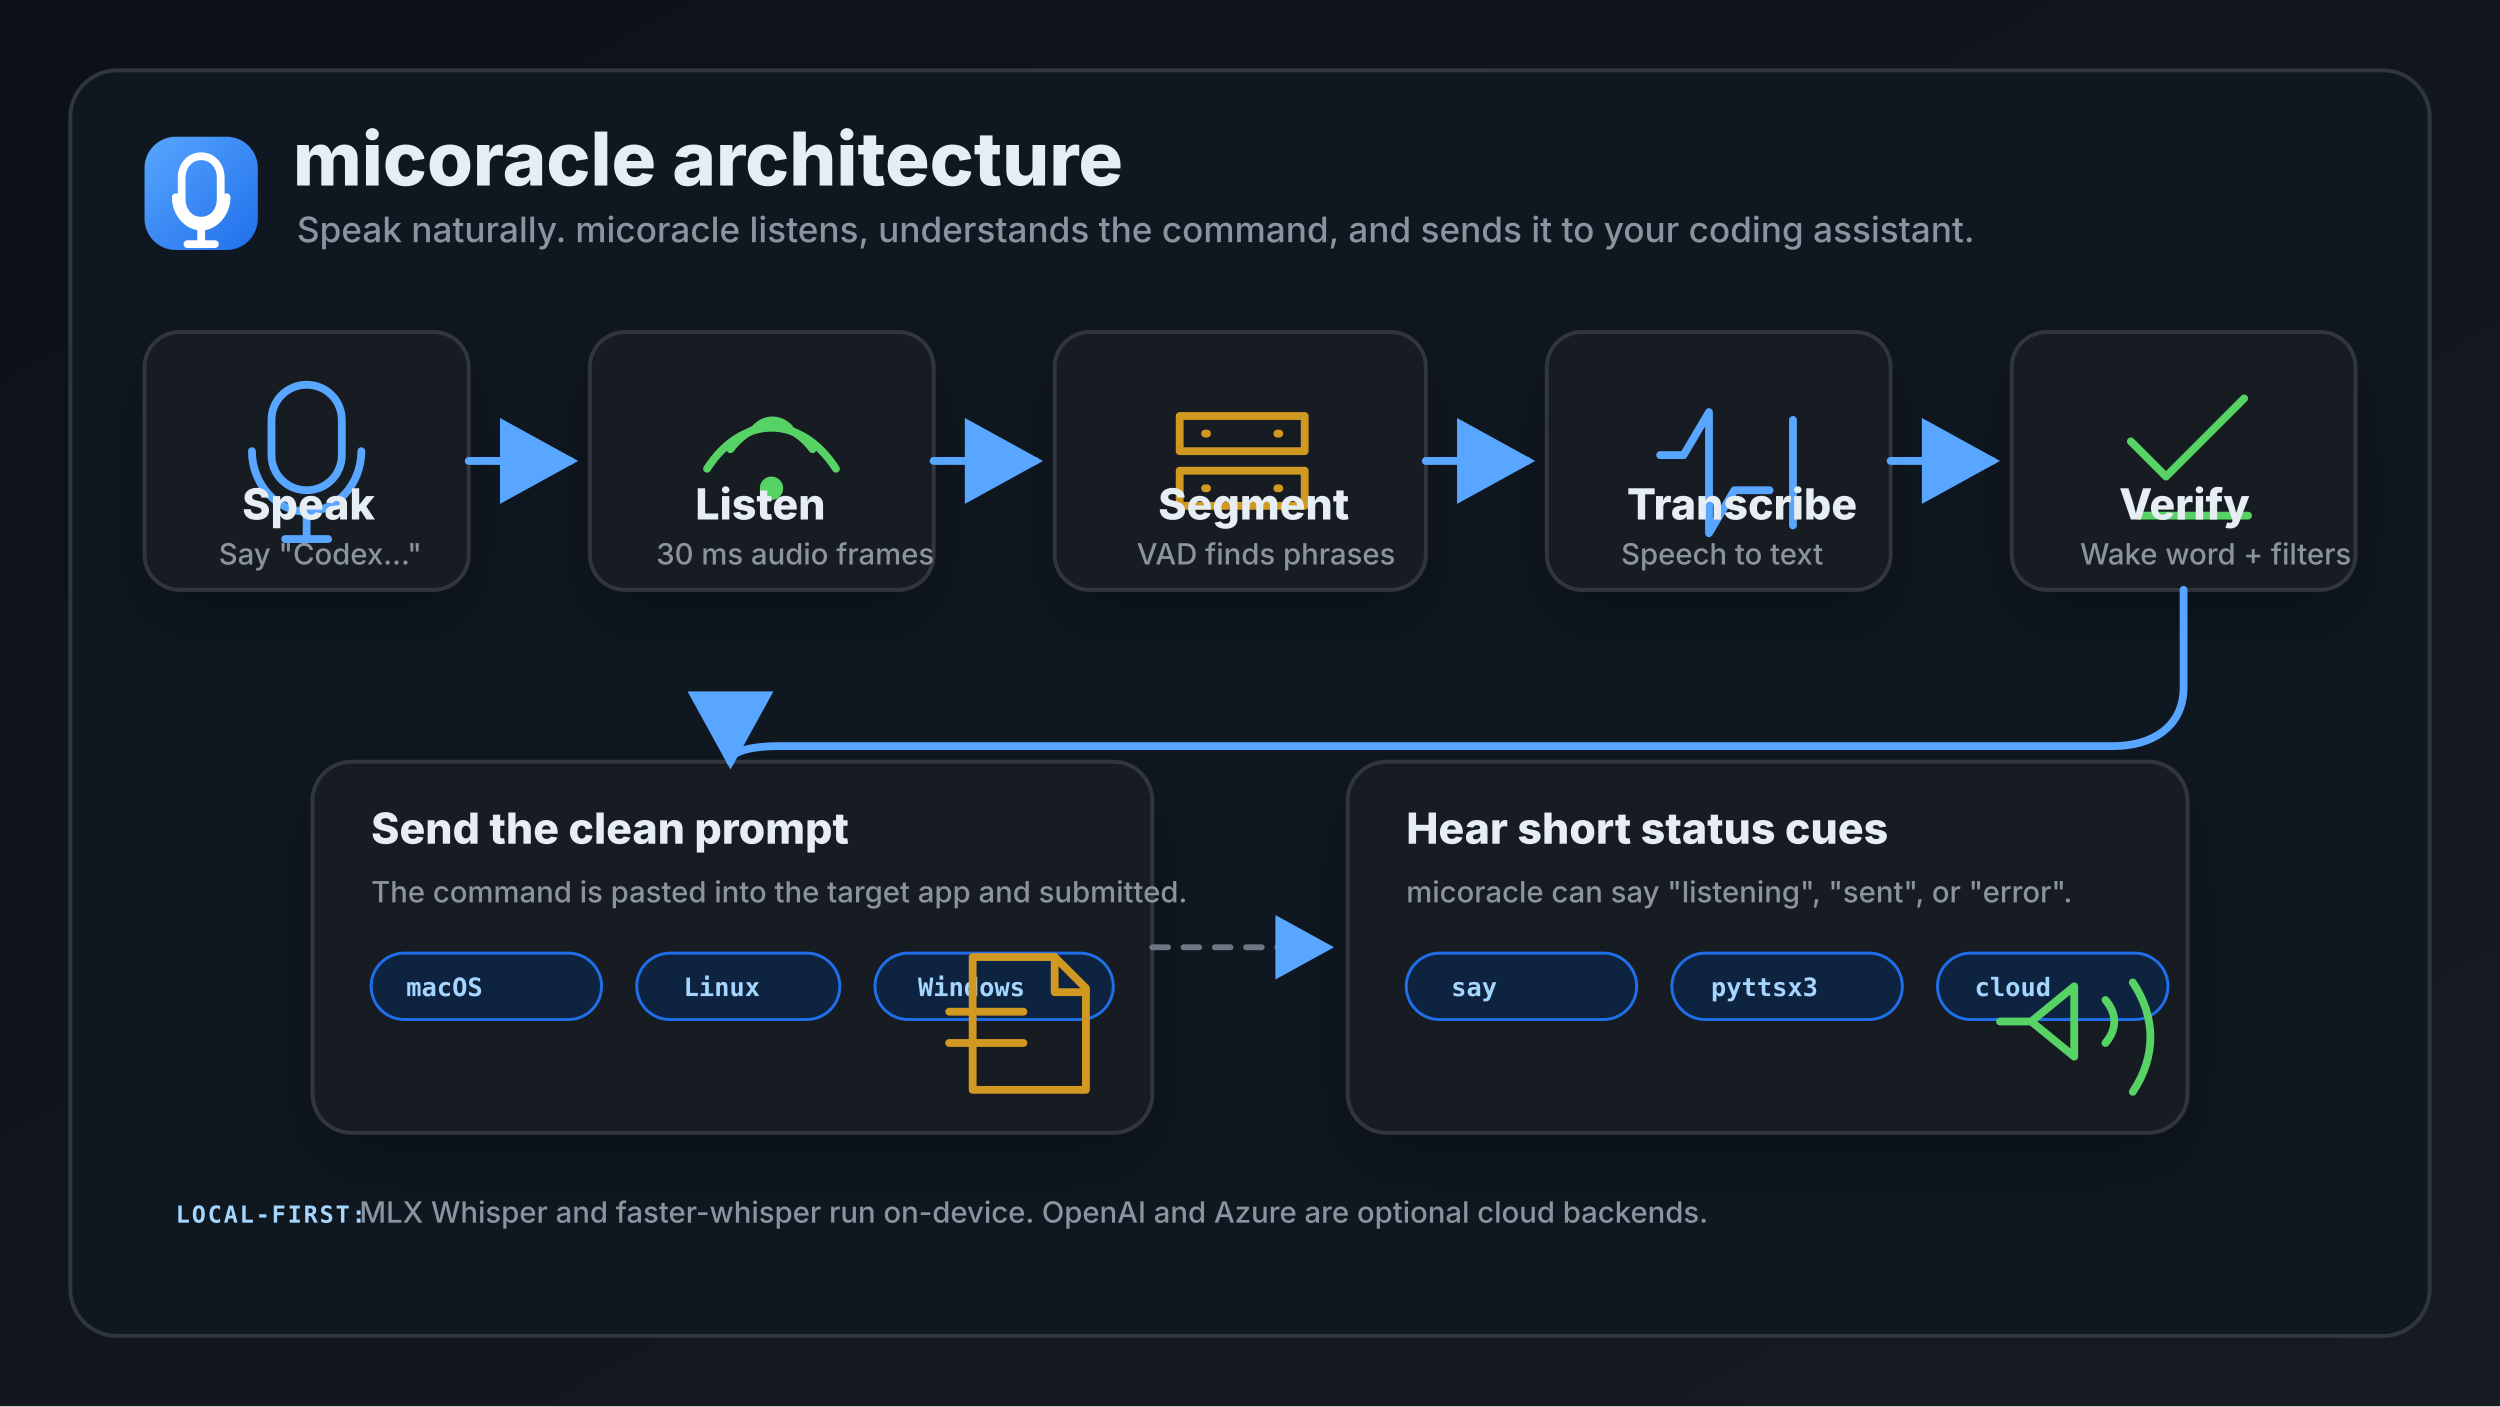
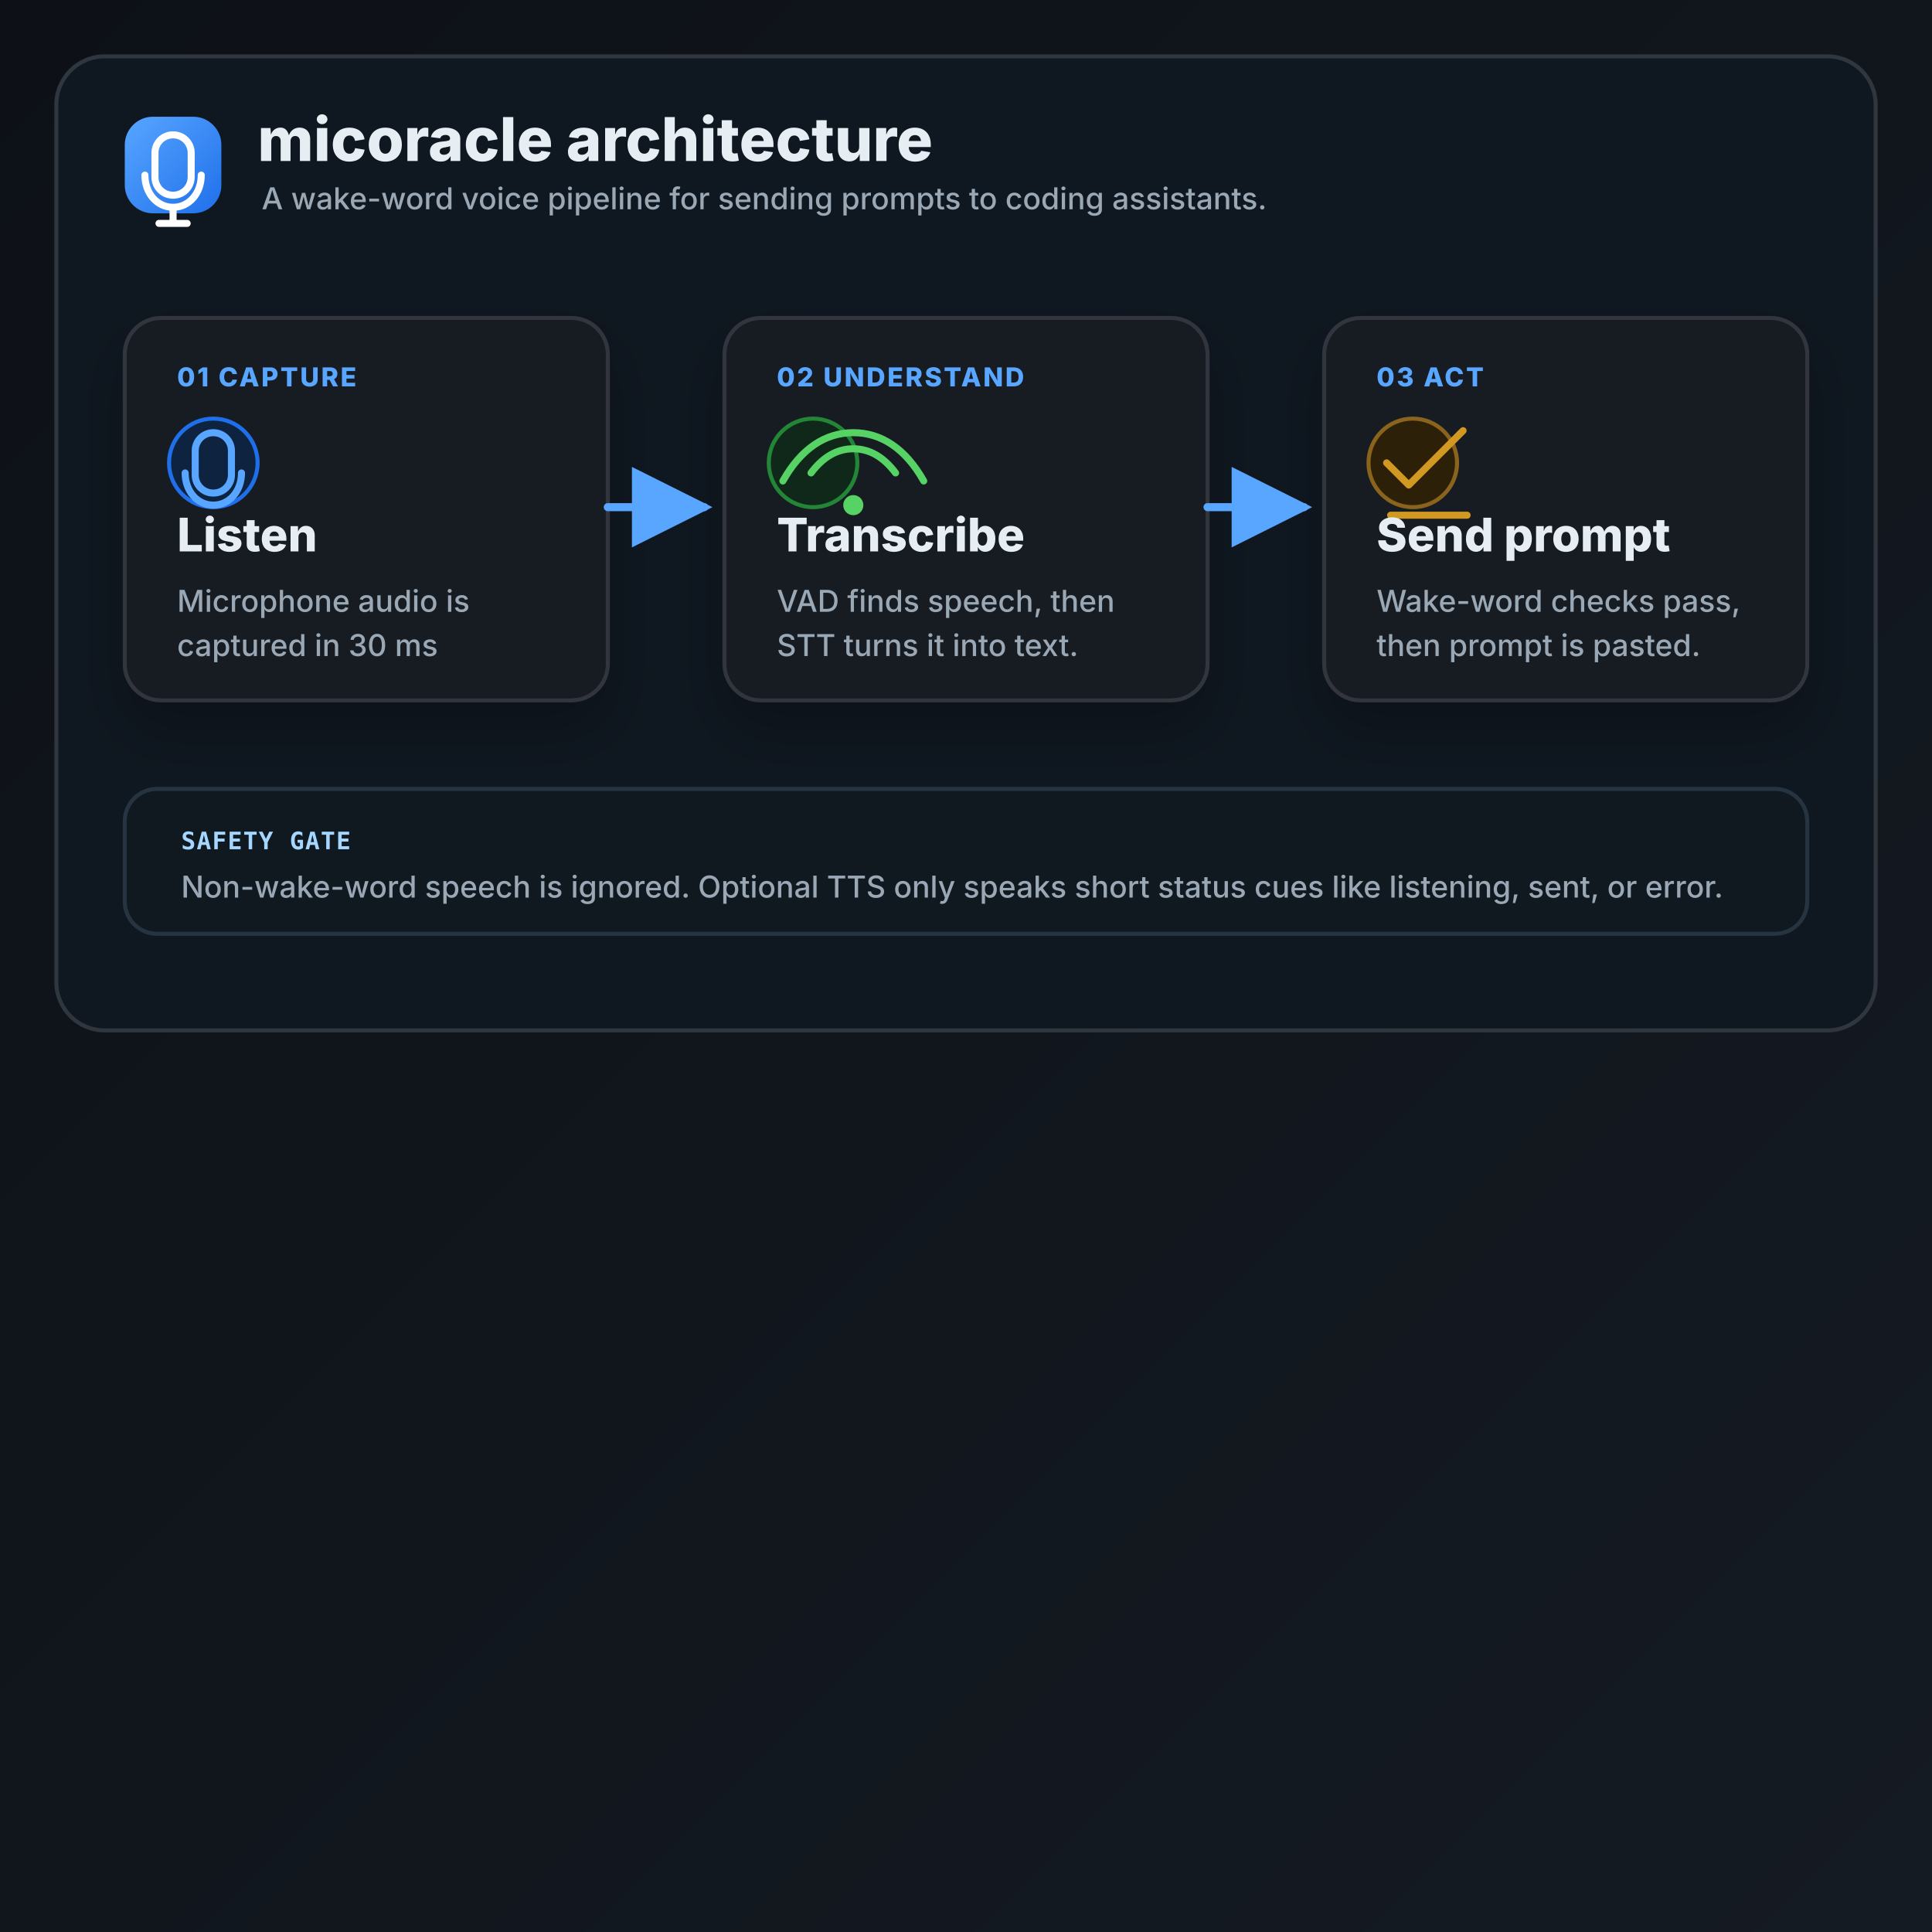
- <svg xmlns="http://www.w3.org/2000/svg" width="1280" height="720" viewBox="0 0 1280 720" role="img" aria-labelledby="title desc">
+ <svg xmlns="http://www.w3.org/2000/svg" width="960" height="960" viewBox="0 0 960 960" role="img" aria-labelledby="title desc">
  <defs>
    <linearGradient id="bg" x1="0" y1="0" x2="1" y2="1">
      <stop offset="0%" stop-color="#0d1117" />
-       <stop offset="100%" stop-color="#161b22" />
+       <stop offset="100%" stop-color="#151b23" />
    </linearGradient>
-     <linearGradient id="blue" x1="0" y1="0" x2="1" y2="1">
+     <linearGradient id="accent" x1="0" y1="0" x2="1" y2="1">
      <stop offset="0%" stop-color="#58a6ff" />
      <stop offset="100%" stop-color="#1f6feb" />
    </linearGradient>
-     <linearGradient id="green" x1="0" y1="0" x2="1" y2="1">
-       <stop offset="0%" stop-color="#56d364" />
-       <stop offset="100%" stop-color="#238636" />
-     </linearGradient>
    <filter id="shadow" x="-20%" y="-20%" width="140%" height="140%">
-       <feDropShadow dx="0" dy="16" stdDeviation="18" flood-color="#000000" flood-opacity="0.28" />
+       <feDropShadow dx="0" dy="14" stdDeviation="14" flood-color="#000" flood-opacity="0.22" />
    </filter>
-     <marker id="arrow" markerWidth="13" markerHeight="13" refX="10" refY="6.5" orient="auto" markerUnits="strokeWidth">
-       <path d="M1 1 L11 6.5 L1 12 Z" fill="#58a6ff" />
+     <marker id="arrow" markerWidth="12" markerHeight="12" refX="10" refY="6" orient="auto" markerUnits="strokeWidth">
+       <path d="M1 1 L11 6 L1 11 Z" fill="#58a6ff" />
    </marker>
    <style>
      .bg { fill: url(#bg); }
-       .panel { fill: #0f1720; stroke: #30363d; stroke-width: 2; }
+       .frame { fill: #0f1720; stroke: #30363d; stroke-width: 2; }
      .card { fill: #161b22; stroke: #30363d; stroke-width: 2; filter: url(#shadow); }
-       .soft { fill: #101820; stroke: #263442; stroke-width: 2; }
-       .title { font: 800 38px -apple-system, BlinkMacSystemFont, "Segoe UI", sans-serif; fill: #e6edf3; letter-spacing: 0; }
-       .subtitle { font: 500 18px -apple-system, BlinkMacSystemFont, "Segoe UI", sans-serif; fill: #8b949e; letter-spacing: 0; }
-       .label { font: 800 22px -apple-system, BlinkMacSystemFont, "Segoe UI", sans-serif; fill: #e6edf3; letter-spacing: 0; }
-       .body { font: 500 15px -apple-system, BlinkMacSystemFont, "Segoe UI", sans-serif; fill: #8b949e; letter-spacing: 0; }
-       .tiny { font: 700 12px ui-monospace, SFMono-Regular, Menlo, Monaco, Consolas, monospace; fill: #a5d6ff; letter-spacing: .08em; }
-       .wire { fill: none; stroke: #58a6ff; stroke-width: 4; stroke-linecap: round; stroke-linejoin: round; marker-end: url(#arrow); }
-       .wire-soft { fill: none; stroke: #6e7681; stroke-width: 3; stroke-linecap: round; stroke-dasharray: 8 8; marker-end: url(#arrow); }
-       .icon-line { fill: none; stroke: currentColor; stroke-width: 4; stroke-linecap: round; stroke-linejoin: round; }
+       .note { fill: #101820; stroke: #263442; stroke-width: 2; }
+       .title { font: 800 30px -apple-system, BlinkMacSystemFont, "Segoe UI", sans-serif; fill: #e6edf3; }
+       .subtitle { font: 500 15px -apple-system, BlinkMacSystemFont, "Segoe UI", sans-serif; fill: #9aa7b4; }
+       .step { font: 800 13px -apple-system, BlinkMacSystemFont, "Segoe UI", sans-serif; fill: #58a6ff; letter-spacing: 1px; }
+       .label { font: 800 23px -apple-system, BlinkMacSystemFont, "Segoe UI", sans-serif; fill: #e6edf3; }
+       .body { font: 500 15px -apple-system, BlinkMacSystemFont, "Segoe UI", sans-serif; fill: #9aa7b4; }
+       .mono { font: 700 12px ui-monospace, SFMono-Regular, Menlo, Monaco, Consolas, monospace; fill: #a5d6ff; letter-spacing: .04em; }
+       .wire { fill: none; stroke: #58a6ff; stroke-width: 4; stroke-linecap: round; marker-end: url(#arrow); }
+       .icon { fill: none; stroke: currentColor; stroke-width: 3.5; stroke-linecap: round; stroke-linejoin: round; }
      .blue { color: #58a6ff; }
      .green { color: #56d364; }
      .yellow { color: #d29922; }
-       .red { color: #ff7b72; }
-       .chip { fill: #0d2340; stroke: #1f6feb; stroke-width: 1.5; }
-       .chip-text { font: 700 13px ui-monospace, SFMono-Regular, Menlo, Monaco, Consolas, monospace; fill: #a5d6ff; }
    </style>
  </defs>
-   <rect class="bg" width="1280" height="720" />
-   <rect x="36" y="36" width="1208" height="648" rx="24" class="panel" />
-   <g transform="translate(74 70)">
-     <rect x="0" y="0" width="58" height="58" rx="16" fill="url(#blue)" />
-     <g transform="translate(16 10)" color="#ffffff">
-       <path class="icon-line" d="M13 0c-6 0-10 5-10 11v11c0 6 4 11 10 11s10-5 10-11V11C23 5 19 0 13 0Z" />
-       <path class="icon-line" d="M0 21c0 8 6 15 13 15s13-7 13-15M13 36v9M6 45h14" />
+   <rect class="bg" width="960" height="960" />
+   <rect class="frame" x="28" y="28" width="904" height="484" rx="24" />
+   <g transform="translate(62 58)">
+     <rect x="0" y="0" width="48" height="48" rx="14" fill="url(#accent)" />
+     <g transform="translate(15 9)" color="#fff">
+       <path class="icon" d="M9 0c-5 0-9 4-9 9v12c0 5 4 9 9 9s9-4 9-9V9c0-5-4-9-9-9Z" />
+       <path class="icon" d="M-5 20c0 9 6 16 14 16s14-7 14-16M9 36v8M2 44h14" />
    </g>
-     <text x="76" y="25" class="title">micoracle architecture</text>
-     <text x="78" y="54" class="subtitle">Speak naturally. micoracle listens, understands the command, and sends it to your coding assistant.</text>
+     <text class="title" x="66" y="22">micoracle architecture</text>
+     <text class="subtitle" x="68" y="46">A wake-word voice pipeline for sending prompts to coding assistants.</text>
  </g>
-   <g transform="translate(74 170)">
-     <rect x="0" y="0" width="166" height="132" rx="18" class="card" />
-     <g class="blue" transform="translate(55 23)">
-       <path class="icon-line" d="M28 4c-10 0-18 8-18 18v18c0 10 8 18 18 18s18-8 18-18V22C46 12 38 4 28 4Z" />
-       <path class="icon-line" d="M0 38c0 17 13 31 28 31s28-14 28-31M28 69v14M17 83h22" />
+   <g transform="translate(62 158)">
+     <rect class="card" x="0" y="0" width="240" height="190" rx="18" />
+     <text class="step" x="26" y="34">01 CAPTURE</text>
+     <circle cx="44" cy="72" r="22" fill="#0d2340" stroke="#1f6feb" stroke-width="2" />
+     <g class="blue" transform="translate(35 57)">
+       <path class="icon" d="M9 0c-5 0-9 4-9 9v12c0 5 4 9 9 9s9-4 9-9V9c0-5-4-9-9-9Z" />
+       <path class="icon" d="M-5 20c0 9 6 16 14 16s14-7 14-16" />
    </g>
-     <text x="50" y="96" class="label">Speak</text>
-     <text x="38" y="119" class="body">Say "Codex..."</text>
+     <text class="label" x="26" y="116">Listen</text>
+     <text class="body" x="26" y="146">Microphone audio is</text>
+     <text class="body" x="26" y="168">captured in 30 ms</text>
  </g>
-   <g transform="translate(302 170)">
-     <rect x="0" y="0" width="176" height="132" rx="18" class="card" />
-     <g class="green" transform="translate(54 26)">
-       <path class="icon-line" d="M6 44c18-28 48-28 66 0" />
-       <path class="icon-line" d="M18 34c12-16 30-16 42 0" />
-       <path class="icon-line" d="M31 23c5-5 12-5 17 0" />
-       <circle cx="39" cy="54" r="6" fill="currentColor" />
+   <g transform="translate(360 158)">
+     <rect class="card" x="0" y="0" width="240" height="190" rx="18" />
+     <text class="step" x="26" y="34">02 UNDERSTAND</text>
+     <circle cx="44" cy="72" r="22" fill="#10281a" stroke="#238636" stroke-width="2" />
+     <g class="green" transform="translate(29 59)">
+       <path class="icon" d="M0 22c9-16 21-24 35-24s26 8 35 24" />
+       <path class="icon" d="M14 18c6-8 13-12 21-12s15 4 21 12" />
+       <circle cx="35" cy="34" r="5" fill="currentColor" />
    </g>
-     <text x="54" y="96" class="label">Listen</text>
-     <text x="34" y="119" class="body">30 ms audio frames</text>
+     <text class="label" x="26" y="116">Transcribe</text>
+     <text class="body" x="26" y="146">VAD finds speech, then</text>
+     <text class="body" x="26" y="168">STT turns it into text.</text>
  </g>
-   <g transform="translate(540 170)">
-     <rect x="0" y="0" width="190" height="132" rx="18" class="card" />
-     <g class="yellow" transform="translate(56 25)">
-       <path class="icon-line" d="M8 18h64v18H8zM8 46h64v18H8z" />
-       <path class="icon-line" d="M21 27h1M21 55h1M58 27h1M58 55h1" />
+   <g transform="translate(658 158)">
+     <rect class="card" x="0" y="0" width="240" height="190" rx="18" />
+     <text class="step" x="26" y="34">03 ACT</text>
+     <circle cx="44" cy="72" r="22" fill="#2d2008" stroke="#8a641c" stroke-width="2" />
+     <g class="yellow" transform="translate(31 56)">
+       <path class="icon" d="M0 16l11 11 27-27" />
+       <path class="icon" d="M2 42h38" />
    </g>
-     <text x="53" y="96" class="label">Segment</text>
-     <text x="42" y="119" class="body">VAD finds phrases</text>
+     <text class="label" x="26" y="116">Send prompt</text>
+     <text class="body" x="26" y="146">Wake-word checks pass,</text>
+     <text class="body" x="26" y="168">then prompt is pasted.</text>
  </g>
-   <g transform="translate(792 170)">
-     <rect x="0" y="0" width="176" height="132" rx="18" class="card" />
-     <g class="blue" transform="translate(52 27)">
-       <path class="icon-line" d="M6 36h12l13-22v62l13-22h18" />
-       <path class="icon-line" d="M74 18v54" />
-     </g>
-     <text x="41" y="96" class="label">Transcribe</text>
-     <text x="38" y="119" class="body">Speech to text</text>
-   </g>
-   <g transform="translate(1030 170)">
-     <rect x="0" y="0" width="176" height="132" rx="18" class="card" />
-     <g class="green" transform="translate(57 30)">
-       <path class="icon-line" d="M4 26l18 18L62 4" />
-       <path class="icon-line" d="M8 64h56" />
-     </g>
-     <text x="55" y="96" class="label">Verify</text>
-     <text x="35" y="119" class="body">Wake word + filters</text>
-   </g>
-   <path class="wire" d="M240 236H292" />
-   <path class="wire" d="M478 236H530" />
-   <path class="wire" d="M730 236H782" />
-   <path class="wire" d="M968 236H1020" />
-   <g transform="translate(160 390)">
-     <rect x="0" y="0" width="430" height="190" rx="20" class="card" />
-     <text x="30" y="42" class="label">Send the clean prompt</text>
-     <text x="30" y="72" class="body">The command is pasted into the target app and submitted.</text>
-     <g transform="translate(30 98)">
-       <rect x="0" y="0" width="118" height="34" rx="17" class="chip" />
-       <text x="18" y="22" class="chip-text">macOS</text>
-       <rect x="136" y="0" width="104" height="34" rx="17" class="chip" />
-       <text x="160" y="22" class="chip-text">Linux</text>
-       <rect x="258" y="0" width="122" height="34" rx="17" class="chip" />
-       <text x="280" y="22" class="chip-text">Windows</text>
-     </g>
-     <g class="yellow" transform="translate(322 96)">
-       <path class="icon-line" d="M16 4h42l16 16v52H16z" />
-       <path class="icon-line" d="M58 4v18h16M4 32h38M4 48h38" />
-     </g>
-   </g>
-   <g transform="translate(690 390)">
-     <rect x="0" y="0" width="430" height="190" rx="20" class="card" />
-     <text x="30" y="42" class="label">Hear short status cues</text>
-     <text x="30" y="72" class="body">micoracle can say "listening", "sent", or "error".</text>
-     <g transform="translate(30 98)">
-       <rect x="0" y="0" width="118" height="34" rx="17" class="chip" />
-       <text x="23" y="22" class="chip-text">say</text>
-       <rect x="136" y="0" width="118" height="34" rx="17" class="chip" />
-       <text x="156" y="22" class="chip-text">pyttsx3</text>
-       <rect x="272" y="0" width="118" height="34" rx="17" class="chip" />
-       <text x="291" y="22" class="chip-text">cloud</text>
-     </g>
-     <g class="green" transform="translate(326 95)">
-       <path class="icon-line" d="M8 38h16l22 18V20L24 38H8z" />
-       <path class="icon-line" d="M62 27c6 7 6 15 0 22M76 18c12 18 12 38 0 56" />
-     </g>
-   </g>
-   <path class="wire" d="M1118 302V352C1118 372 1102 382 1082 382H400C380 382 374 386 374 390" />
-   <path class="wire-soft" d="M590 485H680" />
-   <g transform="translate(90 626)">
-     <text class="tiny" x="0" y="0">LOCAL-FIRST:</text>
-     <text class="body" x="94" y="0">MLX Whisper and faster-whisper run on-device. OpenAI and Azure are optional cloud backends.</text>
+   <path class="wire" d="M302 252H350" />
+   <path class="wire" d="M600 252H648" />
+   <g transform="translate(62 392)">
+     <rect class="note" x="0" y="0" width="836" height="72" rx="16" />
+     <text class="mono" x="28" y="30">SAFETY GATE</text>
+     <text class="body" x="28" y="54">Non-wake-word speech is ignored. Optional TTS only speaks short status cues like listening, sent, or error.</text>
  </g>
</svg>
